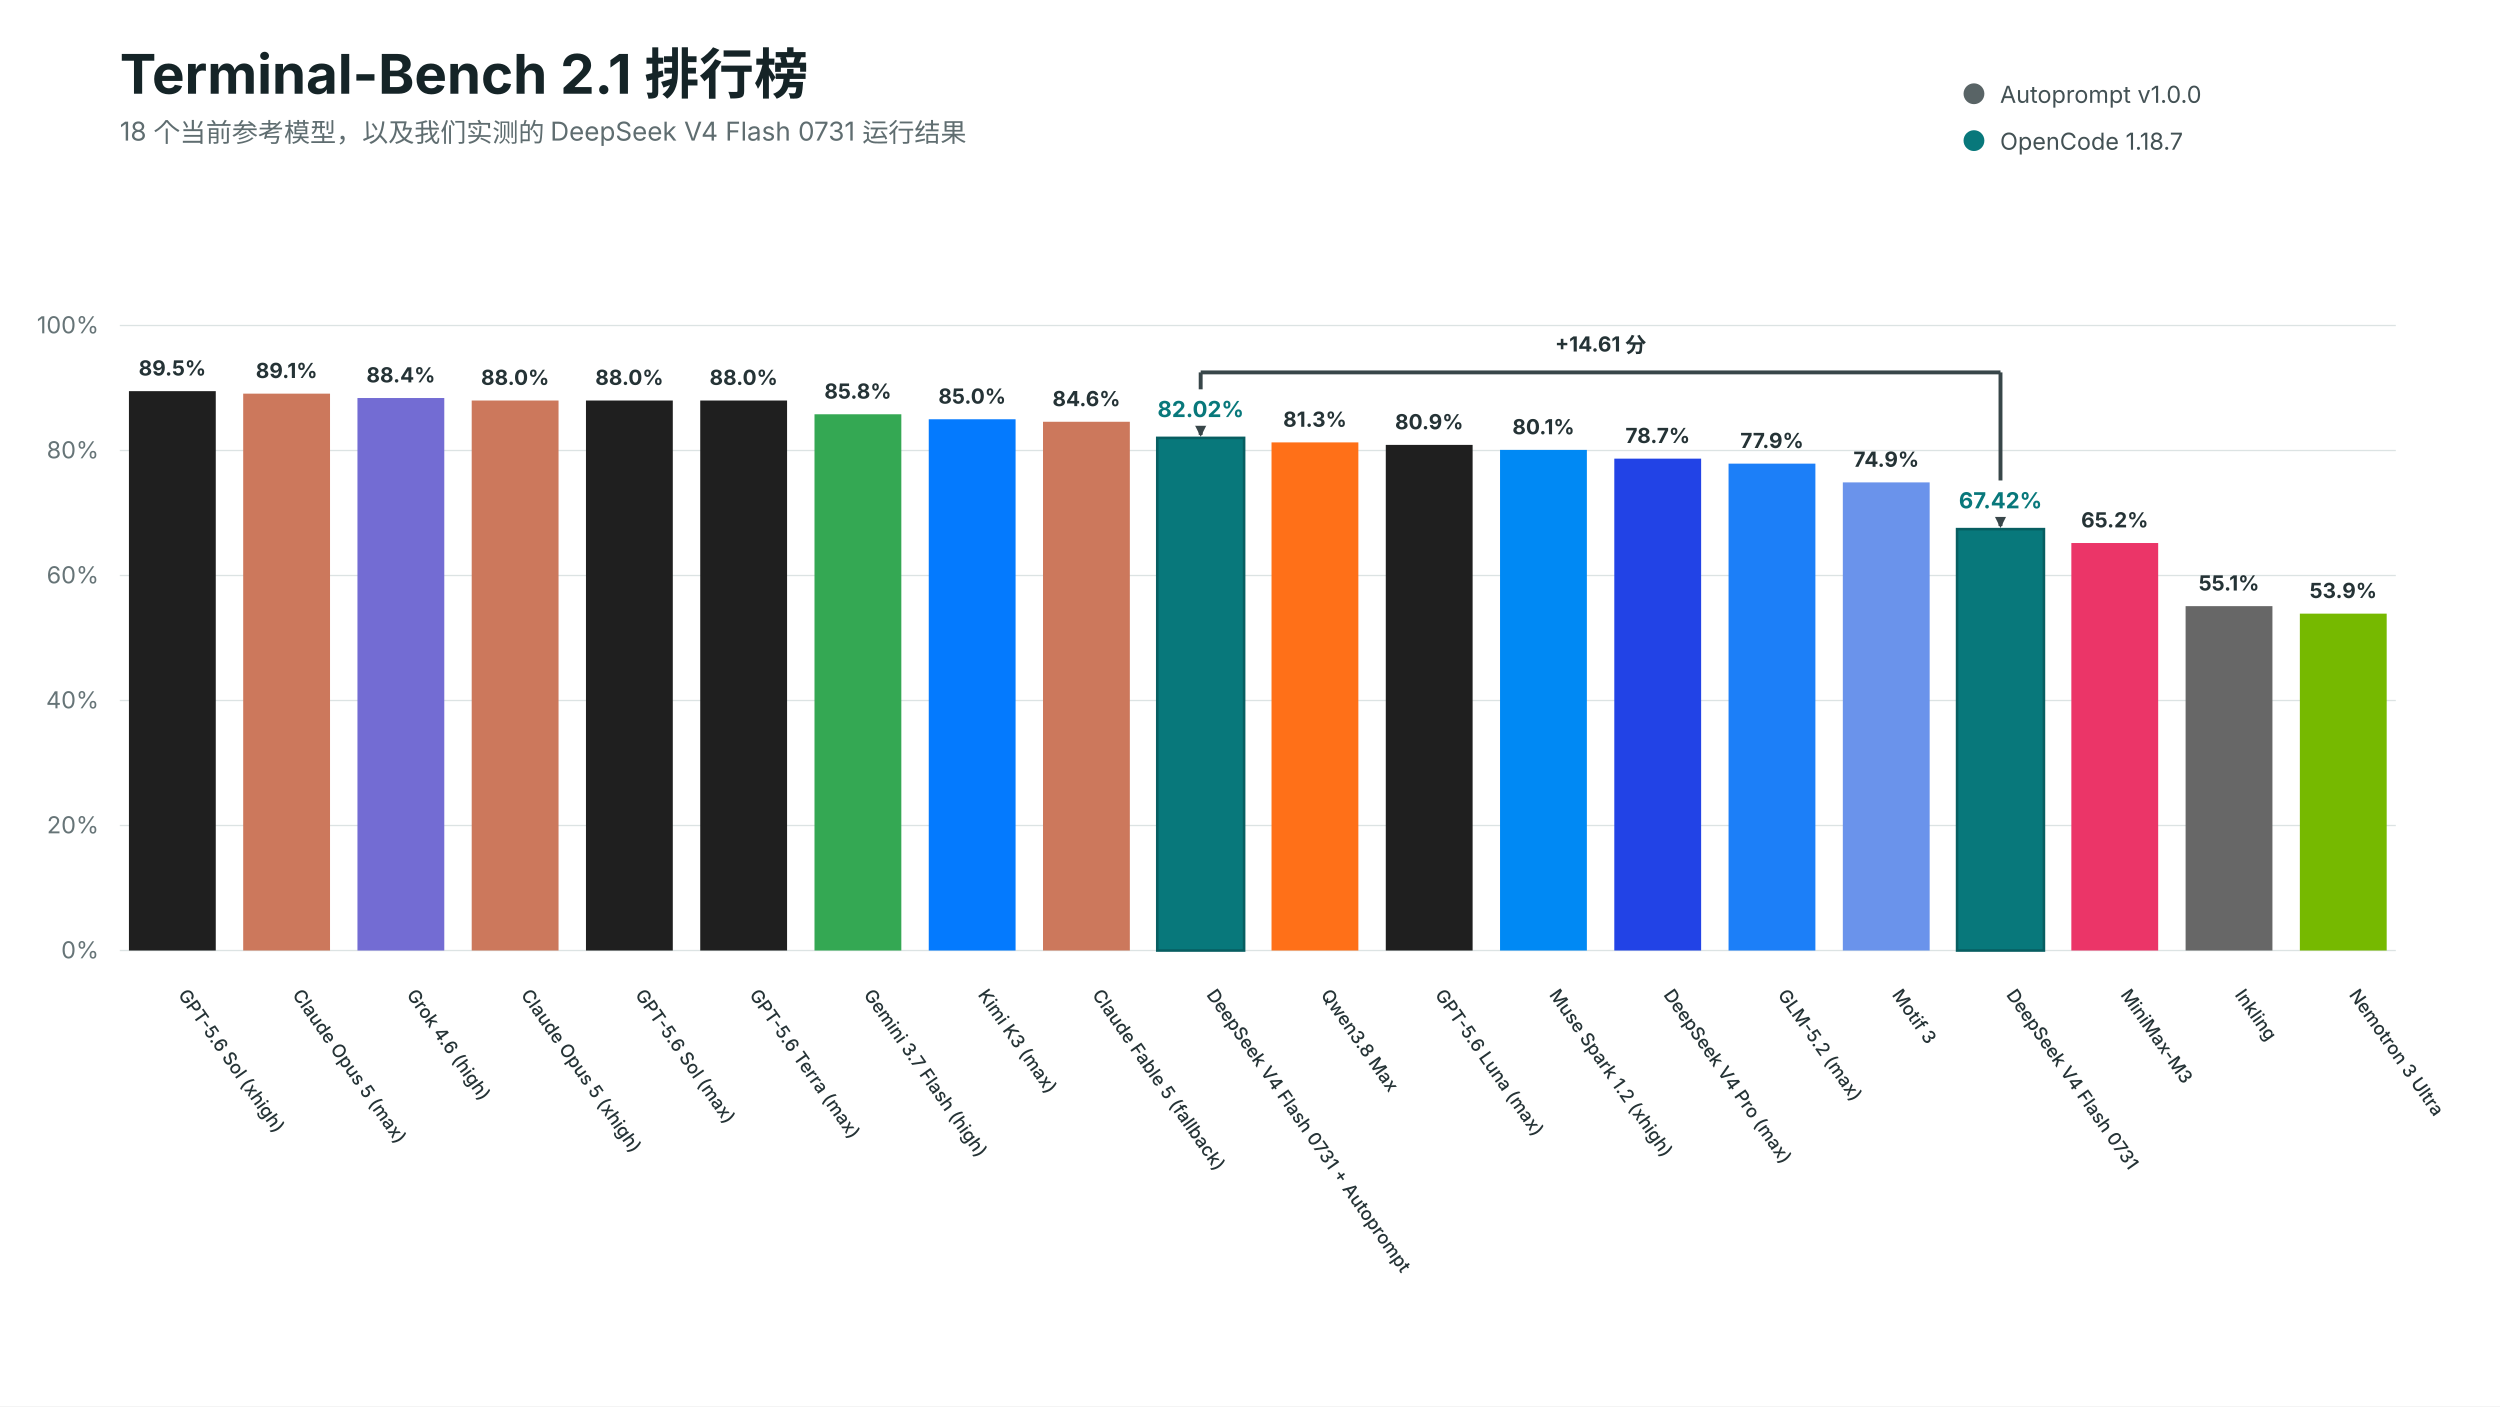
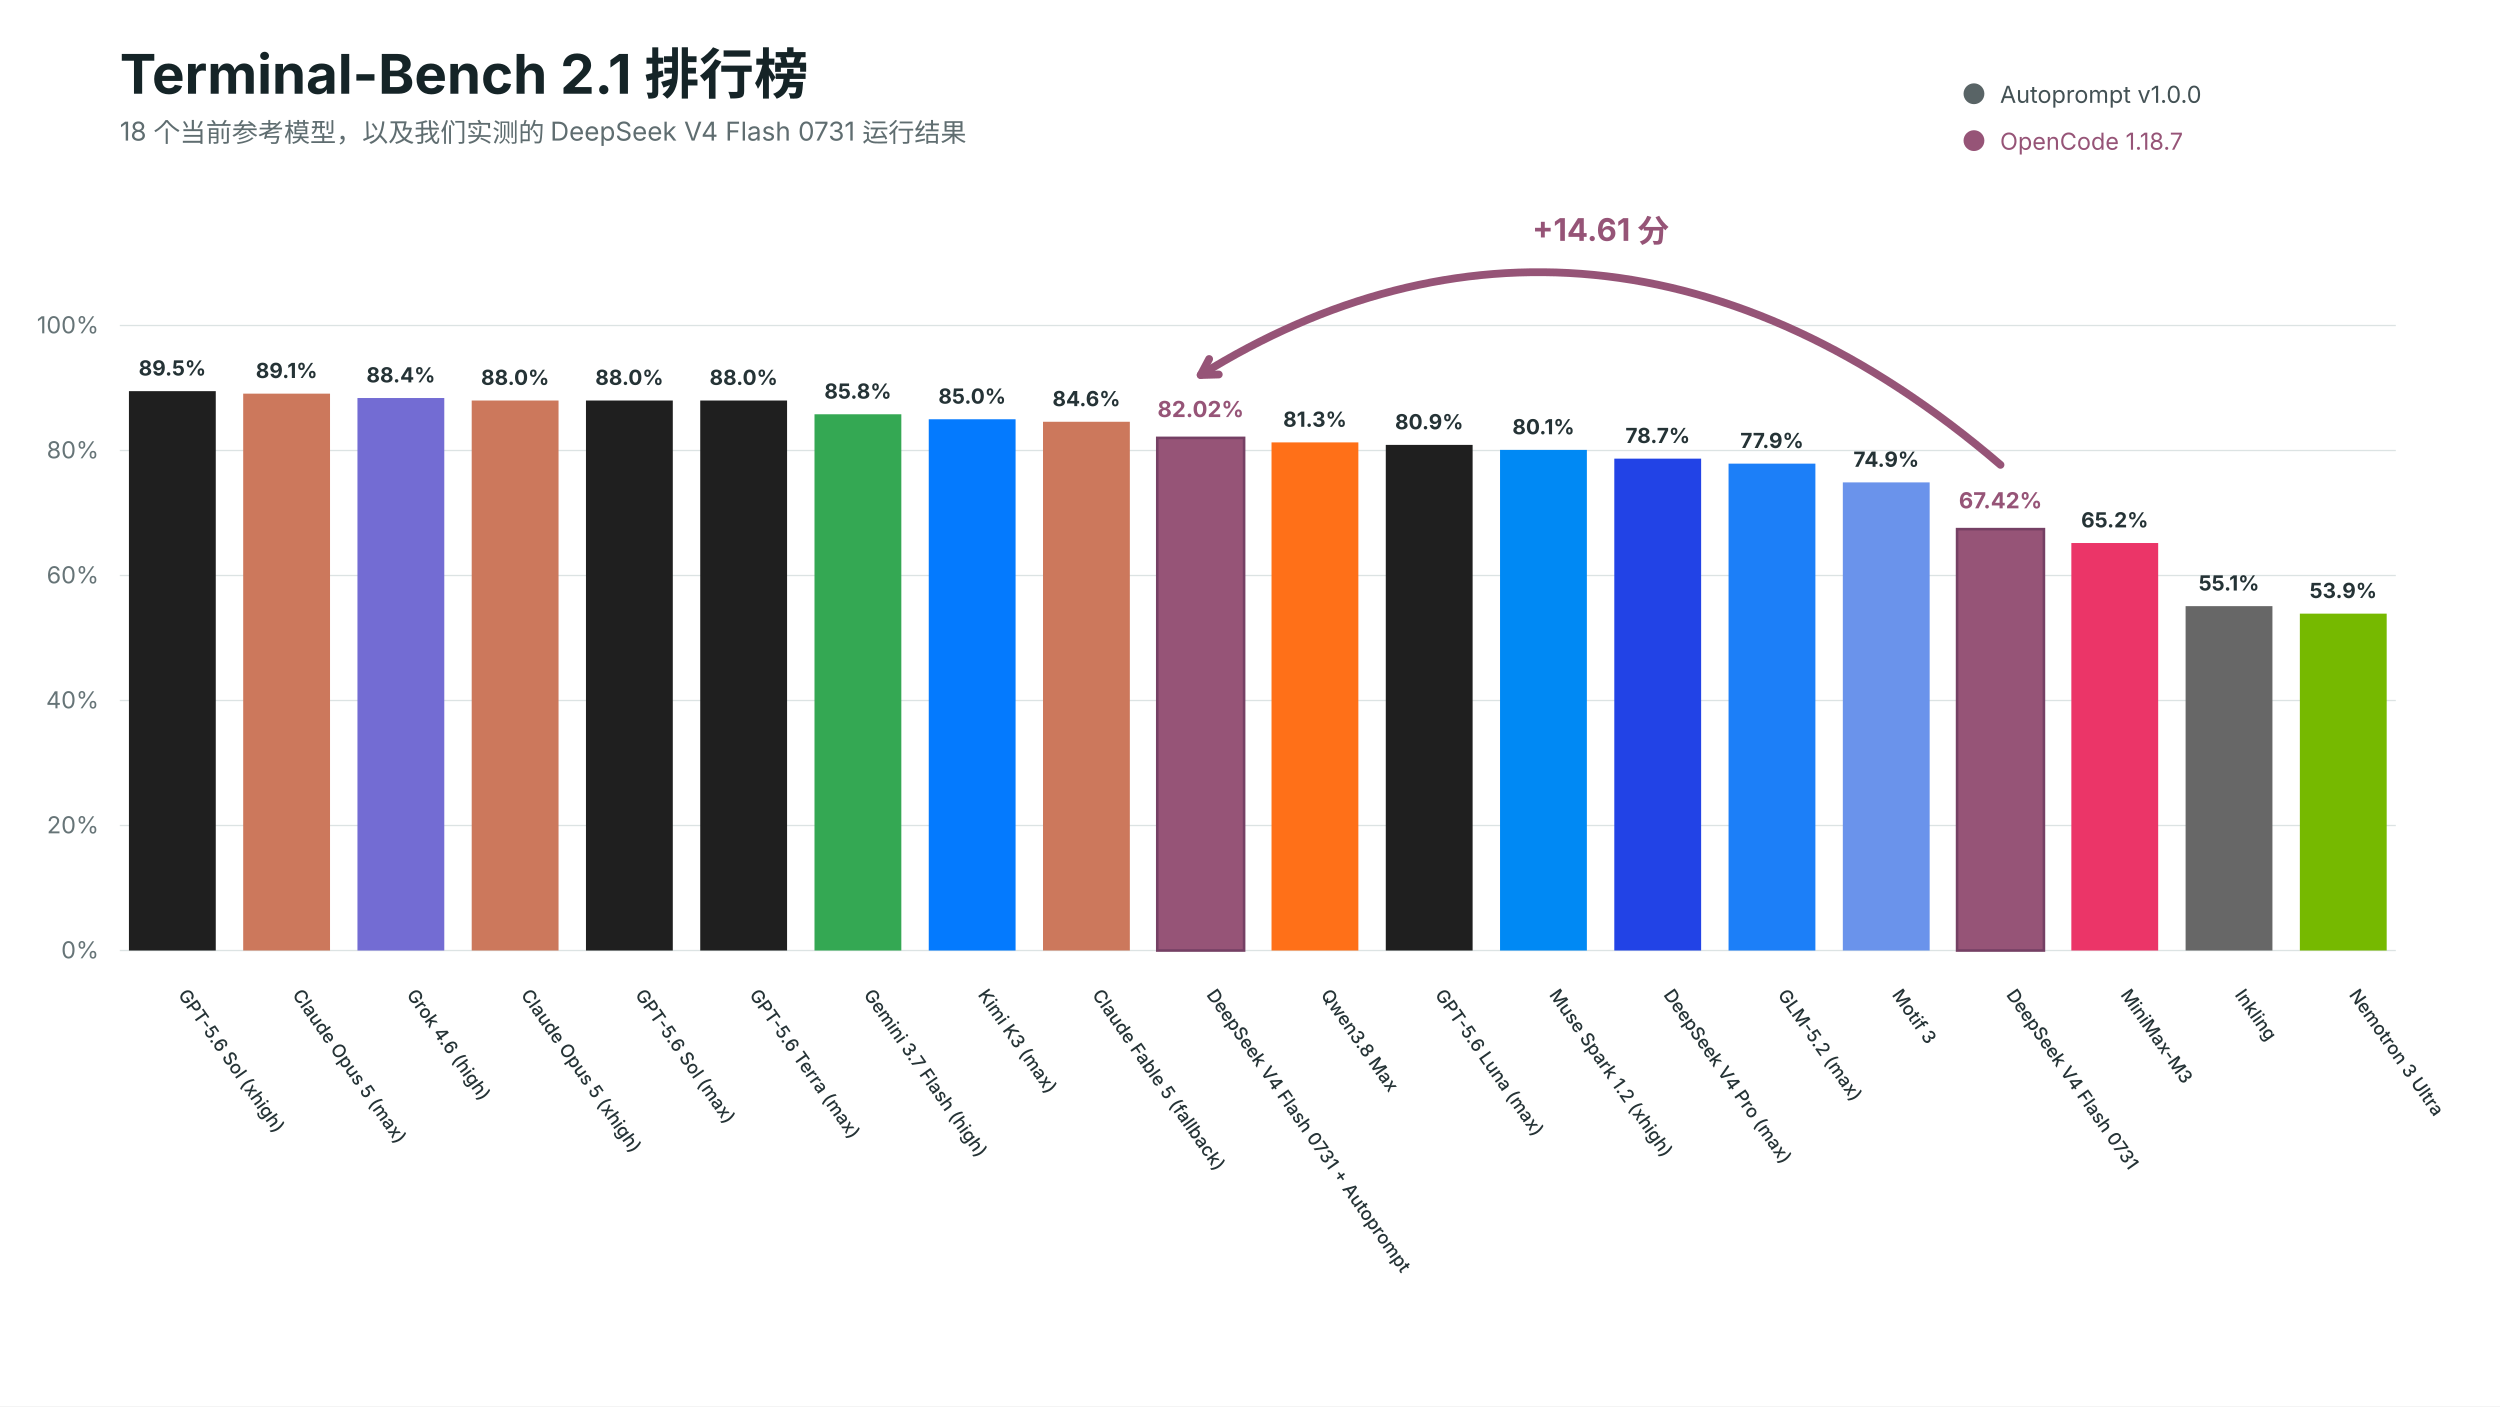
<svg xmlns="http://www.w3.org/2000/svg" viewBox="0 0 1920 1080" role="img" aria-labelledby="title desc">
  <defs>
-     <marker id="arrow" markerWidth="12" markerHeight="12" refX="10.5" refY="6" orient="auto" markerUnits="userSpaceOnUse">
-       <path d="M0 0L12 6L0 12Z" fill="#384649" />
+     <marker id="arrow" markerWidth="24" markerHeight="24" refX="18" refY="12" orient="auto" markerUnits="userSpaceOnUse">
+       <path d="M6 5L18 12L6 19" fill="none" stroke="#965477" stroke-width="6" stroke-linecap="round" stroke-linejoin="round" />
    </marker>
-     <style>text{font-family:Inter,-apple-system,BlinkMacSystemFont,"Segoe UI","Noto Sans","Microsoft YaHei","Malgun Gothic","Noto Sans Arabic",sans-serif}.grid{stroke:#dce3e3;stroke-width:1}.tick{fill:#667477;font-size:18px}.model{fill:#253336;font-size:14px;font-weight:550}.value{fill:#253336;font-size:16px;font-weight:700}.measured-value{fill:#08787b;font-size:17px;font-weight:750}.measured-inside{fill:#ffffff;font-size:17px;font-weight:750}.legend{fill:#435154;font-size:18px}.source{fill:#738083;font-size:15px}.title{fill:#152427;font-size:42px;font-weight:720}.subtitle{fill:#5f6d70;font-size:20px}</style>
+     <style>text{font-family:Inter,-apple-system,BlinkMacSystemFont,"Segoe UI","Noto Sans","Microsoft YaHei","Malgun Gothic","Noto Sans Arabic",sans-serif}.grid{stroke:#dce3e3;stroke-width:1}.tick{fill:#667477;font-size:18px}.model{fill:#253336;font-size:14px;font-weight:550}.value{fill:#253336;font-size:16px;font-weight:700}.measured-value{fill:#965477;font-size:17px;font-weight:750}.measured-inside{fill:#ffffff;font-size:17px;font-weight:750}.legend{fill:#435154;font-size:18px}.source{fill:#738083;font-size:15px}.title{fill:#152427;font-size:42px;font-weight:720}.subtitle{fill:#5f6d70;font-size:20px}</style>
  </defs>
  <rect width="1920" height="1080" fill="#ffffff" />
  <text x="92" y="72" class="title">Terminal-Bench 2.1 排行榜</text>
  <text x="92" y="108" class="subtitle">18 个当前参考模型，以及我们实测的 DeepSeek V4 Flash 0731 运行结果</text>
  <circle cx="1516" cy="72" r="8" fill="#596466" />
  <text x="1536" y="79" class="legend">Autoprompt v1.0.0</text>
-   <circle cx="1516" cy="108" r="8" fill="#08787b" />
-   <text x="1536" y="115" class="legend">OpenCode 1.18.7</text>
+   <circle cx="1516" cy="108" r="8" fill="#965477" />
+   <text x="1536" y="115" class="legend" style="fill:#965477">OpenCode 1.18.7</text>
  <line x1="92" y1="730" x2="1840" y2="730" class="grid" />
  <text x="76" y="736" text-anchor="end" class="tick">0%</text>
  <line x1="92" y1="634" x2="1840" y2="634" class="grid" />
  <text x="76" y="640" text-anchor="end" class="tick">20%</text>
  <line x1="92" y1="538" x2="1840" y2="538" class="grid" />
  <text x="76" y="544" text-anchor="end" class="tick">40%</text>
  <line x1="92" y1="442" x2="1840" y2="442" class="grid" />
  <text x="76" y="448" text-anchor="end" class="tick">60%</text>
  <line x1="92" y1="346" x2="1840" y2="346" class="grid" />
  <text x="76" y="352" text-anchor="end" class="tick">80%</text>
  <line x1="92" y1="250" x2="1840" y2="250" class="grid" />
  <text x="76" y="256" text-anchor="end" class="tick">100%</text>
  <rect x="99.02" y="300.40" width="66.69" height="429.60" fill="#1f1f1f" />
  <text x="132.37" y="288.40" text-anchor="middle" class="value">89.5%</text>
  <text transform="translate(136.37 764) rotate(55)" class="model">GPT-5.6 Sol (xhigh)</text>
  <rect x="186.77" y="302.32" width="66.69" height="427.68" fill="#cc785c" />
  <text x="220.12" y="290.32" text-anchor="middle" class="value">89.1%</text>
  <text transform="translate(224.12 764) rotate(55)" class="model">Claude Opus 5 (max)</text>
  <rect x="274.52" y="305.68" width="66.69" height="424.32" fill="#736cd3" />
  <text x="307.87" y="293.68" text-anchor="middle" class="value">88.4%</text>
  <text transform="translate(311.87 764) rotate(55)" class="model">Grok 4.6 (high)</text>
  <rect x="362.27" y="307.60" width="66.69" height="422.40" fill="#cc785c" />
  <text x="395.62" y="295.60" text-anchor="middle" class="value">88.0%</text>
  <text transform="translate(399.62 764) rotate(55)" class="model">Claude Opus 5 (xhigh)</text>
  <rect x="450.02" y="307.60" width="66.69" height="422.40" fill="#1f1f1f" />
  <text x="483.37" y="295.60" text-anchor="middle" class="value">88.0%</text>
  <text transform="translate(487.37 764) rotate(55)" class="model">GPT-5.6 Sol (max)</text>
  <rect x="537.78" y="307.60" width="66.69" height="422.40" fill="#1f1f1f" />
  <text x="571.12" y="295.60" text-anchor="middle" class="value">88.0%</text>
  <text transform="translate(575.12 764) rotate(55)" class="model">GPT-5.6 Terra (max)</text>
  <rect x="625.53" y="318.16" width="66.69" height="411.84" fill="#34a853" />
  <text x="658.87" y="306.16" text-anchor="middle" class="value">85.8%</text>
  <text transform="translate(662.87 764) rotate(55)" class="model">Gemini 3.7 Flash (high)</text>
  <rect x="713.28" y="322.00" width="66.69" height="408.00" fill="#047afe" />
  <text x="746.62" y="310.00" text-anchor="middle" class="value">85.0%</text>
  <text transform="translate(750.62 764) rotate(55)" class="model">Kimi K3 (max)</text>
  <rect x="801.03" y="323.92" width="66.69" height="406.08" fill="#cc785c" />
  <text x="834.37" y="311.92" text-anchor="middle" class="value">84.6%</text>
  <text transform="translate(838.37 764) rotate(55)" class="model">Claude Fable 5 (fallback)</text>
-   <rect x="888.78" y="336.30" width="66.69" height="393.70" fill="#08787b" stroke="#075e61" stroke-width="2" />
+   <rect x="888.78" y="336.30" width="66.69" height="393.70" fill="#965477" stroke="#754064" stroke-width="2" />
  <text transform="translate(926.12 764) rotate(55)" class="model">DeepSeek V4 Flash 0731 + Autoprompt</text>
  <rect x="976.53" y="339.76" width="66.69" height="390.24" fill="#ff7018" />
  <text x="1009.88" y="327.76" text-anchor="middle" class="value">81.3%</text>
  <text transform="translate(1013.88 764) rotate(55)" class="model">Qwen3.8 Max</text>
  <rect x="1064.28" y="341.68" width="66.69" height="388.32" fill="#1f1f1f" />
  <text x="1097.63" y="329.68" text-anchor="middle" class="value">80.9%</text>
  <text transform="translate(1101.63 764) rotate(55)" class="model">GPT-5.6 Luna (max)</text>
  <rect x="1152.03" y="345.52" width="66.69" height="384.48" fill="#0089f4" />
  <text x="1185.38" y="333.52" text-anchor="middle" class="value">80.1%</text>
  <text transform="translate(1189.38 764) rotate(55)" class="model">Muse Spark 1.2 (xhigh)</text>
  <rect x="1239.78" y="352.24" width="66.69" height="377.76" fill="#2243e6" />
  <text x="1273.13" y="340.24" text-anchor="middle" class="value">78.7%</text>
  <text transform="translate(1277.13 764) rotate(55)" class="model">DeepSeek V4 Pro (max)</text>
  <rect x="1327.53" y="356.08" width="66.69" height="373.92" fill="#1c7ff8" />
  <text x="1360.88" y="344.08" text-anchor="middle" class="value">77.9%</text>
  <text transform="translate(1364.88 764) rotate(55)" class="model">GLM-5.2 (max)</text>
  <rect x="1415.29" y="370.48" width="66.69" height="359.52" fill="#6a93eb" />
  <text x="1448.63" y="358.48" text-anchor="middle" class="value">74.9%</text>
  <text transform="translate(1452.63 764) rotate(55)" class="model">Motif 3</text>
-   <rect x="1503.04" y="406.38" width="66.69" height="323.62" fill="#08787b" stroke="#075e61" stroke-width="2" />
+   <rect x="1503.04" y="406.38" width="66.69" height="323.62" fill="#965477" stroke="#754064" stroke-width="2" />
  <text transform="translate(1540.38 764) rotate(55)" class="model">DeepSeek V4 Flash 0731</text>
  <rect x="1590.79" y="417.04" width="66.69" height="312.96" fill="#eb3568" />
  <text x="1624.13" y="405.04" text-anchor="middle" class="value">65.2%</text>
  <text transform="translate(1628.13 764) rotate(55)" class="model">MiniMax-M3</text>
  <rect x="1678.54" y="465.52" width="66.69" height="264.48" fill="#676767" />
  <text x="1711.88" y="453.52" text-anchor="middle" class="value">55.1%</text>
  <text transform="translate(1715.88 764) rotate(55)" class="model">Inkling</text>
  <rect x="1766.29" y="471.28" width="66.69" height="258.72" fill="#76b900" />
  <text x="1799.63" y="459.28" text-anchor="middle" class="value">53.9%</text>
  <text transform="translate(1803.63 764) rotate(55)" class="model">Nemotron 3 Ultra</text>
-   <path d="M922.12 286 H1536.38" fill="none" stroke="#384649" stroke-width="3" />
-   <path d="M922.12 286 V334" fill="none" stroke="#384649" stroke-width="3" marker-end="url(#arrow)" />
-   <path d="M1536.38 286 V404" fill="none" stroke="#384649" stroke-width="3" marker-end="url(#arrow)" />
-   <text x="1229.25" y="270" text-anchor="middle" class="value">+14.61 分</text>
+   <path d="M1536.38 357 C1330 180 1115 168 922.12 288" fill="none" stroke="#965477" stroke-width="6" stroke-linecap="round" marker-end="url(#arrow)" />
+   <text x="1229.25" y="185" text-anchor="middle" class="value" style="fill:#965477;font-size:24px">+14.61 分</text>
  <rect x="886" y="299" width="72" height="28" fill="#ffffff" />
-   <text x="922.12" y="320.30" text-anchor="middle" class="measured-value">82.02%</text>
+   <text x="922.12" y="320.30" text-anchor="middle" class="measured-value" style="fill:#965477">82.02%</text>
  <rect x="1500" y="369" width="73" height="28" fill="#ffffff" />
  <text x="1536.38" y="390.38" text-anchor="middle" class="measured-value">67.42%</text>
</svg>
